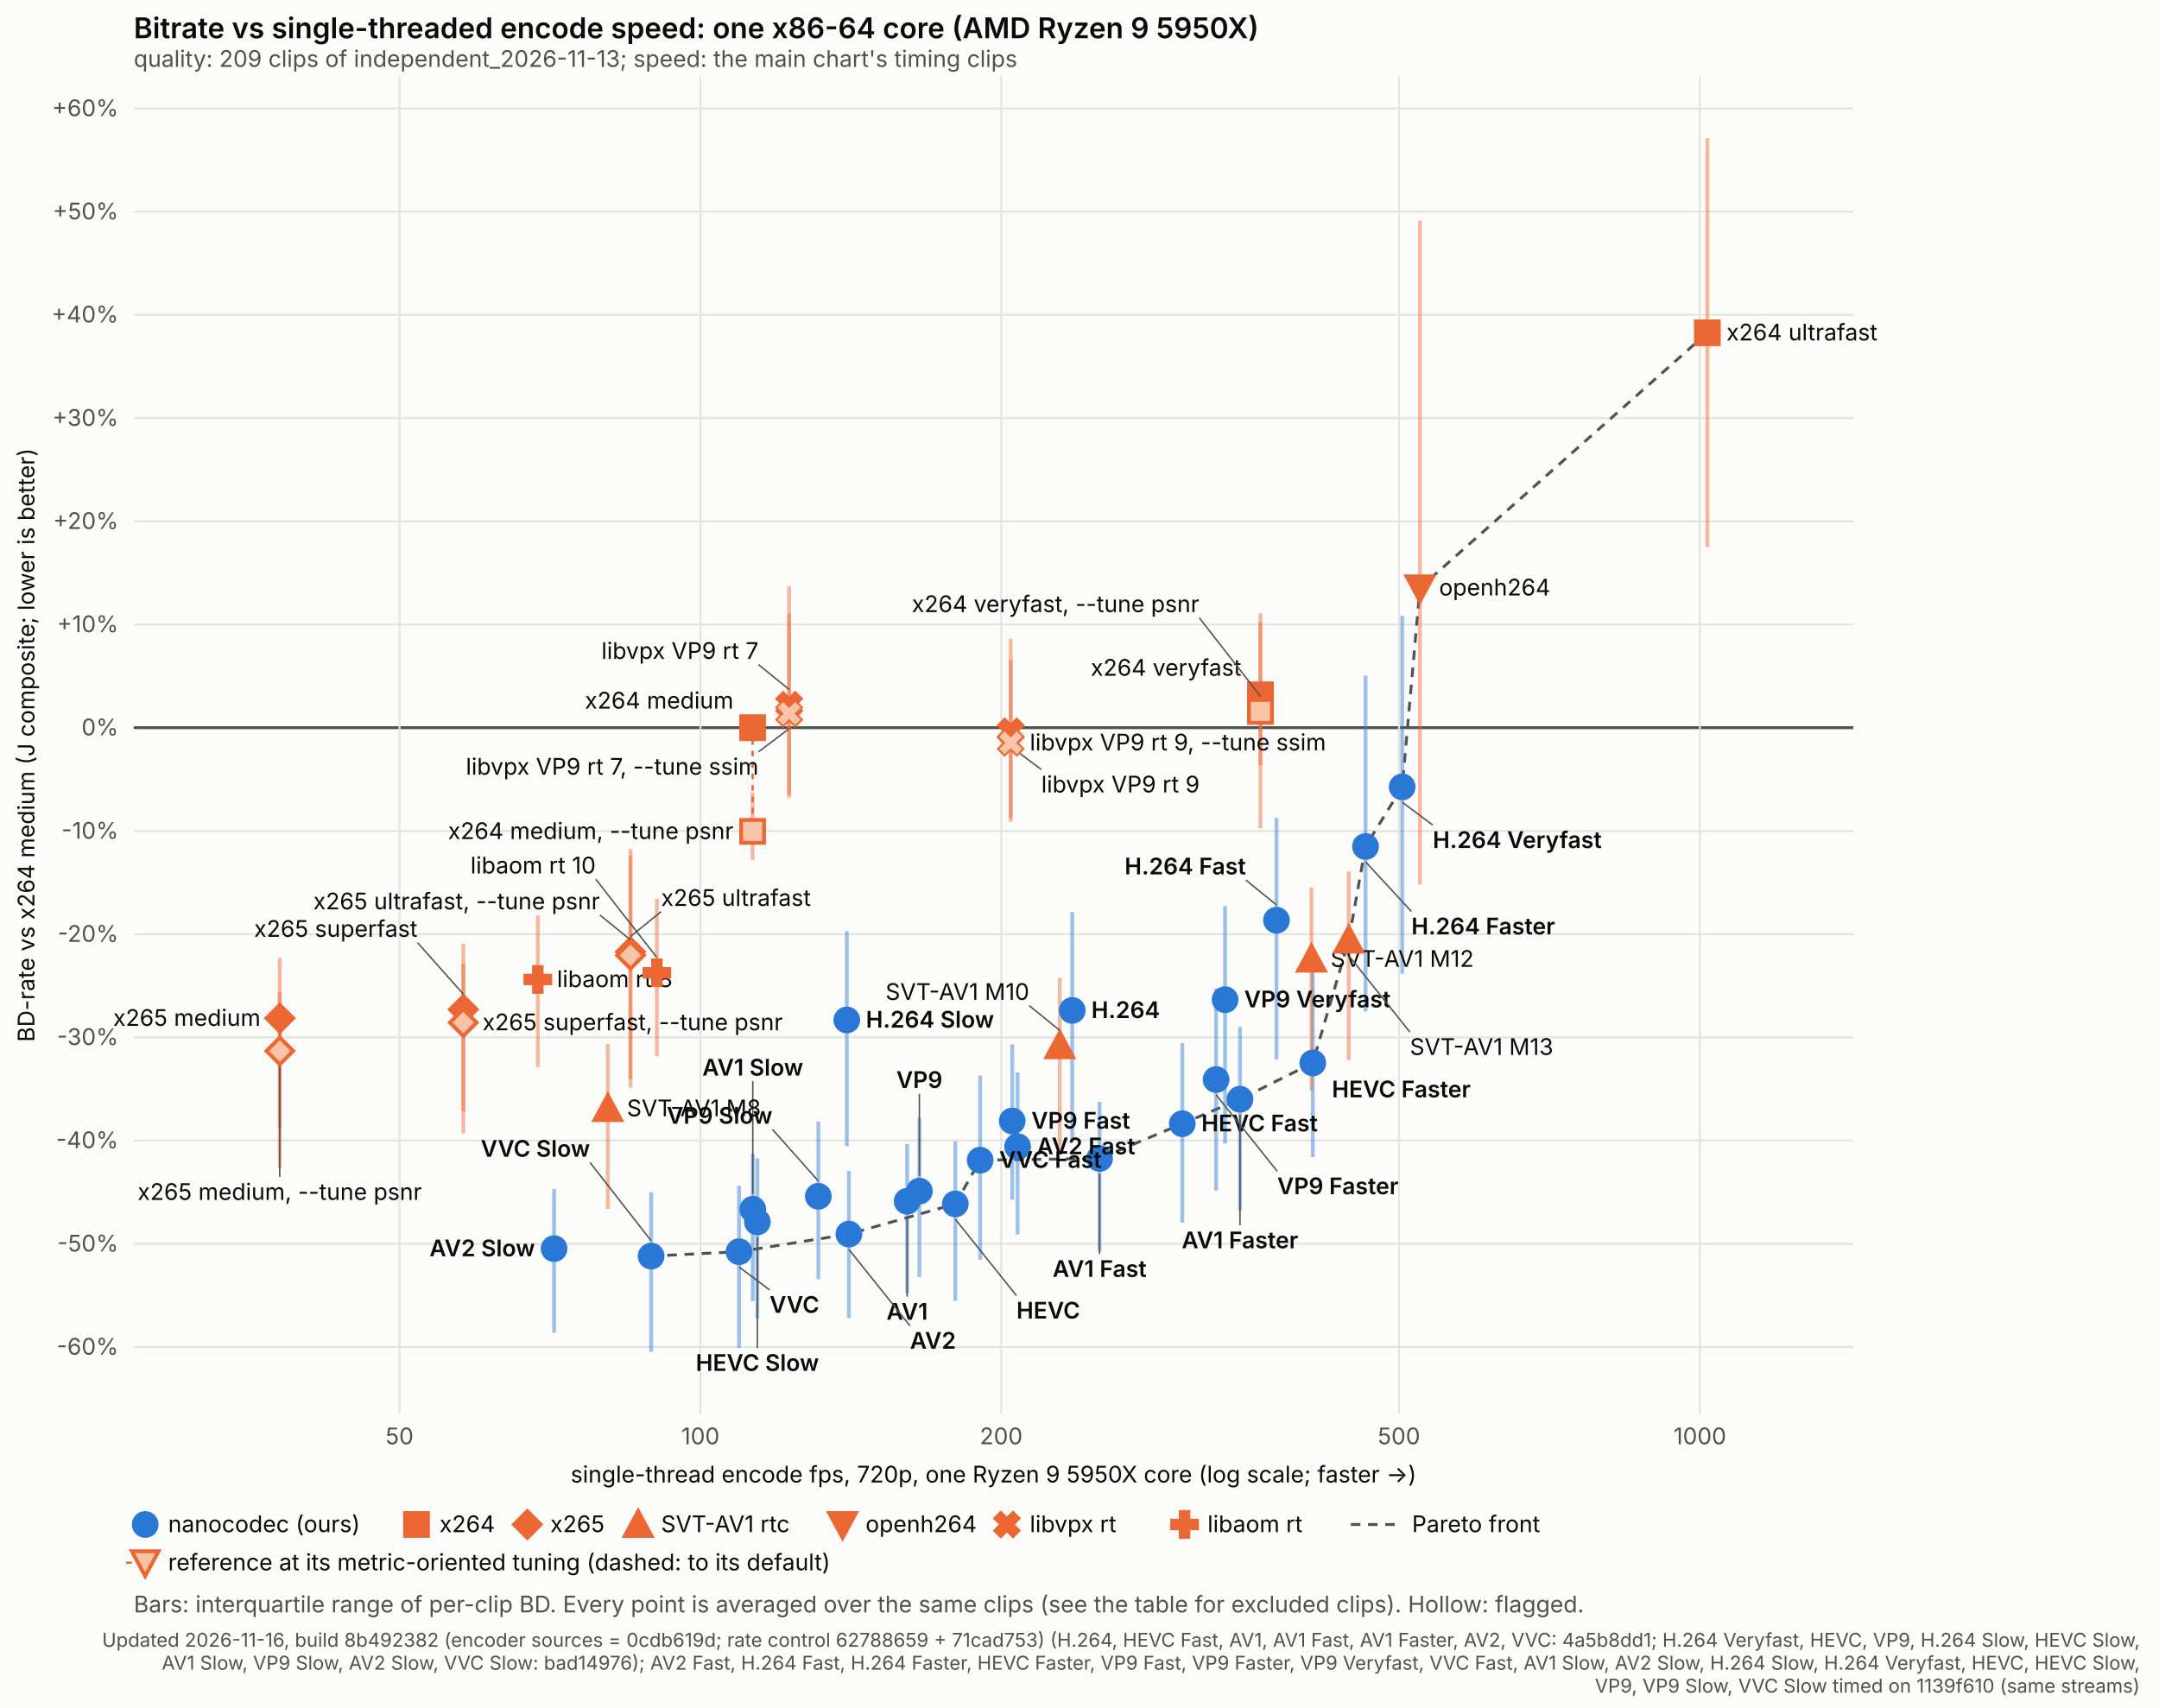
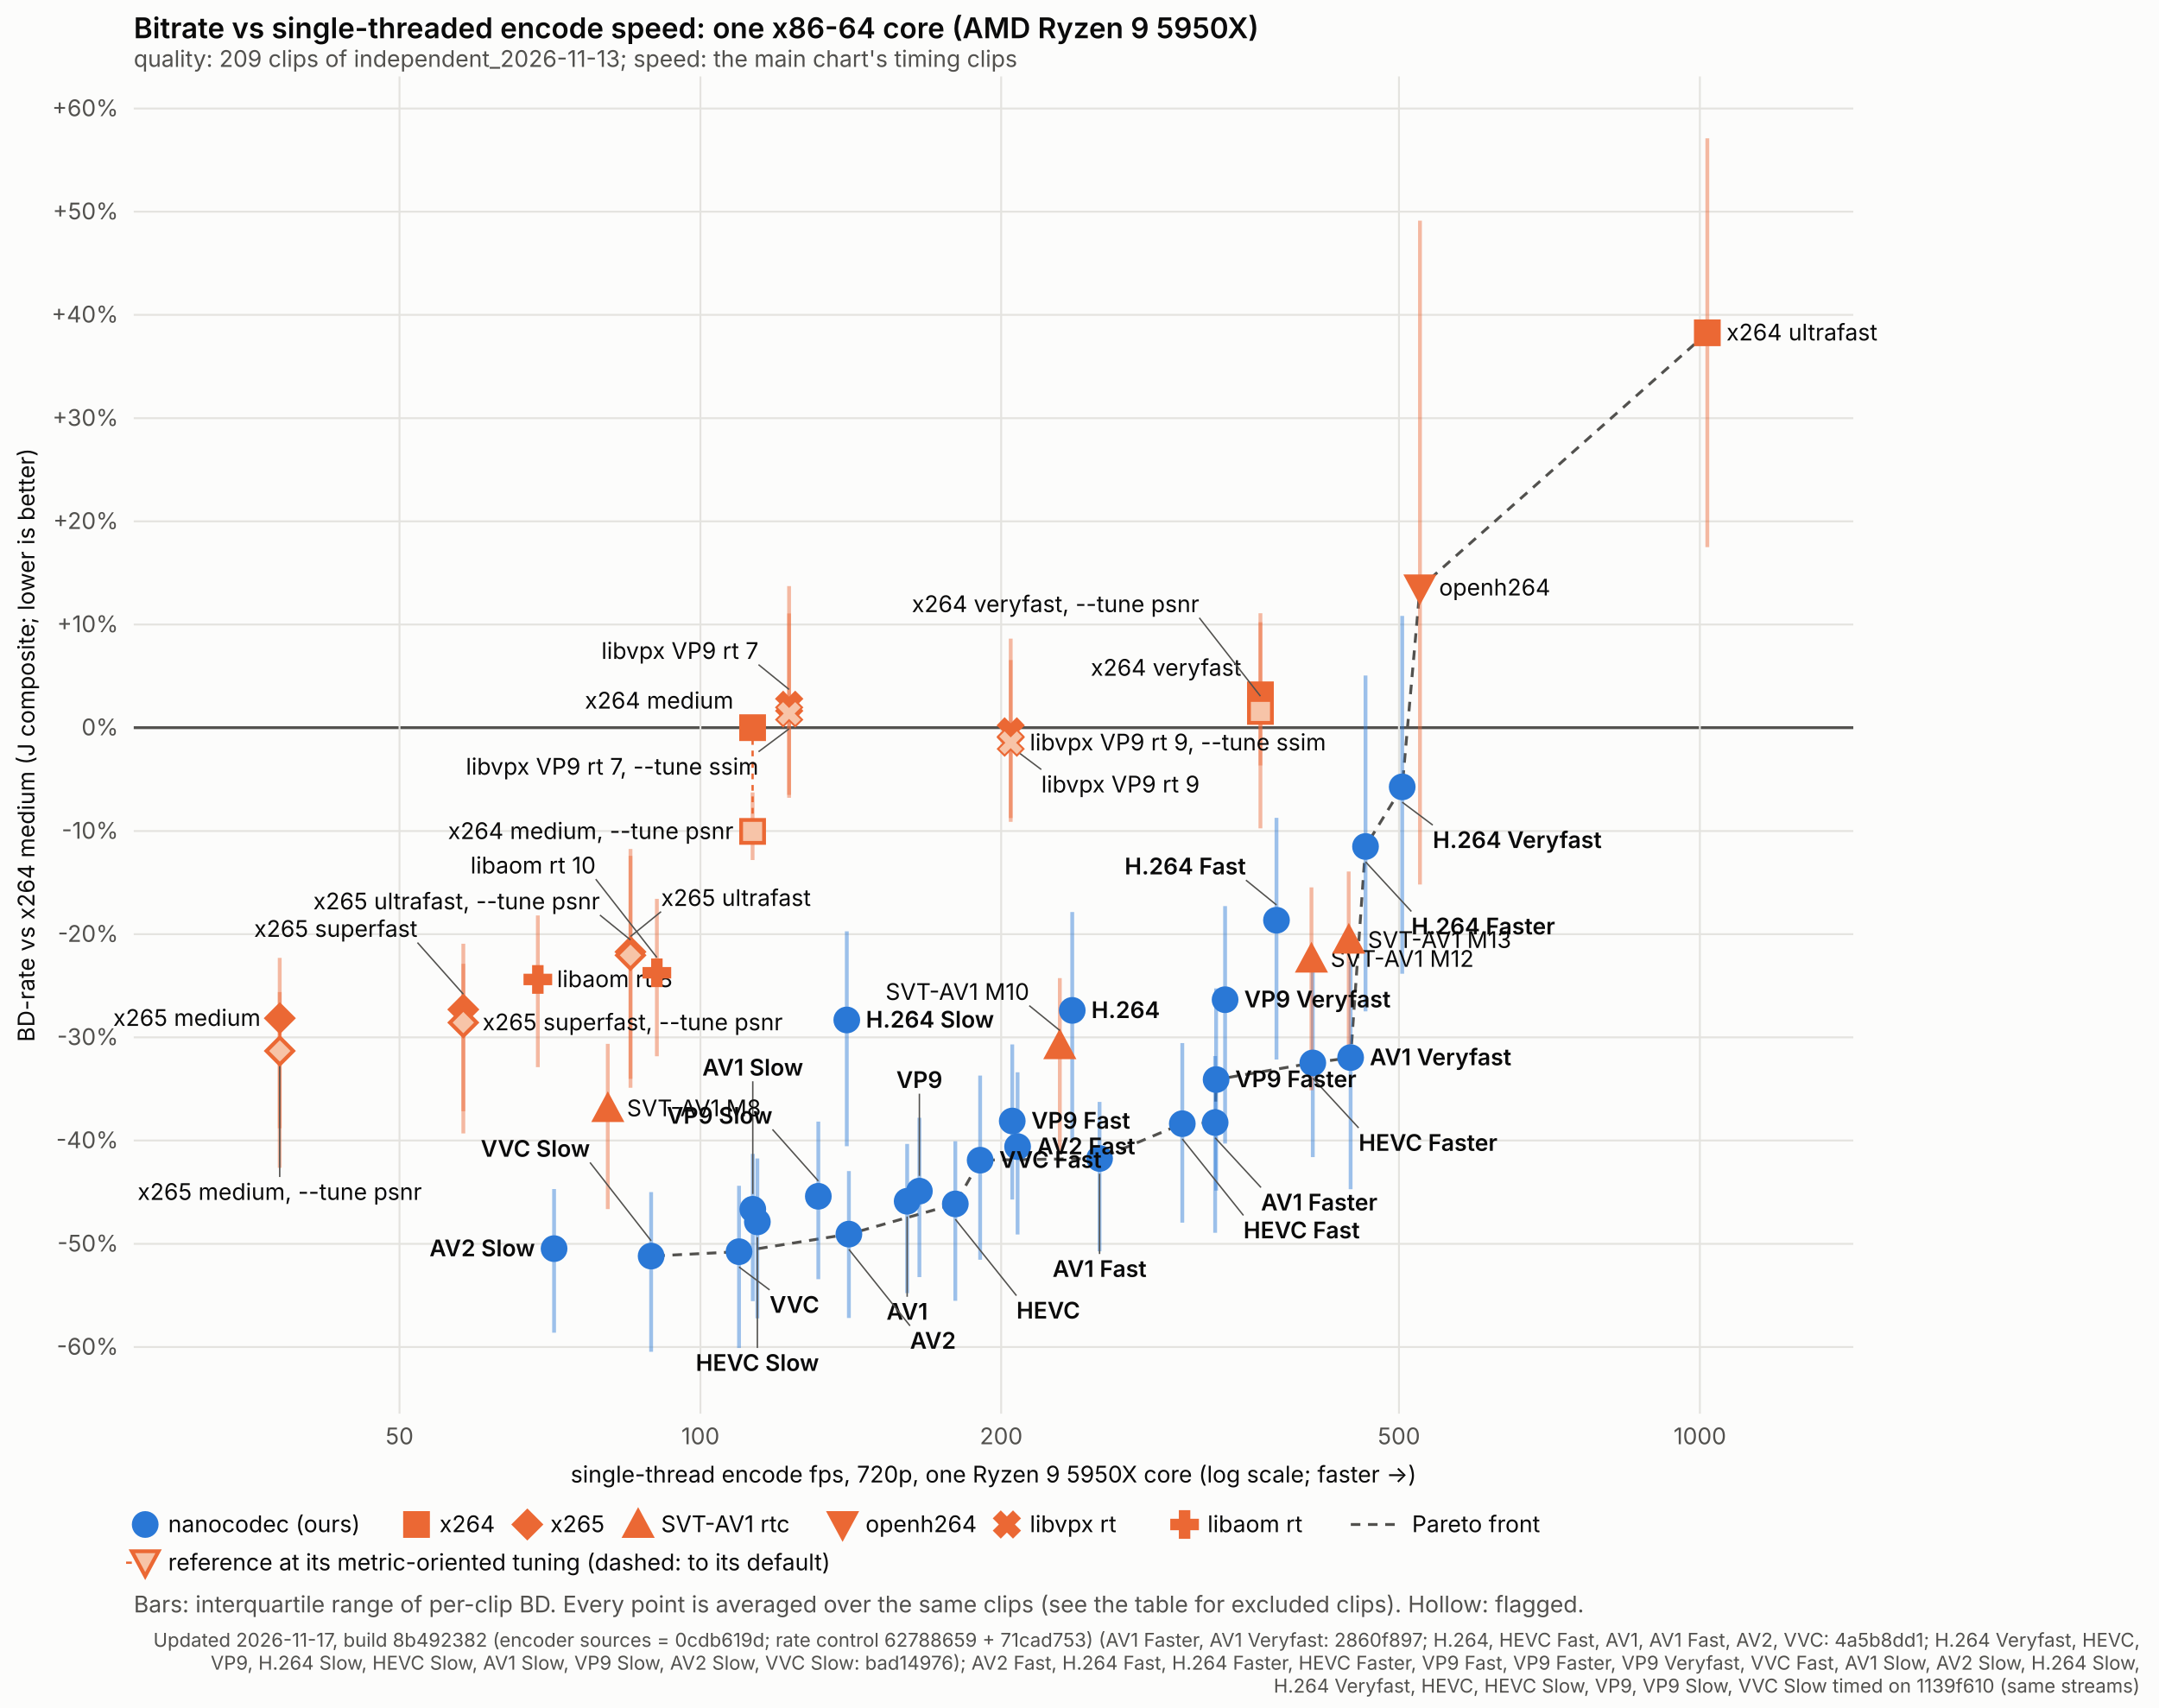
<svg xmlns="http://www.w3.org/2000/svg" viewBox="0 0 1130 894" width="1130" height="894" font-family="system-ui, -apple-system, Segoe UI, sans-serif" font-size="12">
  <rect width="1130" height="894" fill="#fcfcfb" />
  <text x="70" y="20" font-size="15" font-weight="600" fill="#0b0b0b">Bitrate vs single-threaded encode speed: one x86-64 core (AMD Ryzen 9 5950X)</text>
  <text x="70" y="35" fill="#52514e">quality: 209 clips of independent_2026-11-13; speed: the main chart's timing clips</text>
  <line x1="70" x2="970" y1="705.1" y2="705.1" stroke="#e4e3df" stroke-width="1" />
  <text x="62" y="709.1" text-anchor="end" fill="#52514e">-60%</text>
  <line x1="70" x2="970" y1="651.1" y2="651.1" stroke="#e4e3df" stroke-width="1" />
  <text x="62" y="655.1" text-anchor="end" fill="#52514e">-50%</text>
  <line x1="70" x2="970" y1="597.0" y2="597.0" stroke="#e4e3df" stroke-width="1" />
  <text x="62" y="601.0" text-anchor="end" fill="#52514e">-40%</text>
  <line x1="70" x2="970" y1="543.0" y2="543.0" stroke="#e4e3df" stroke-width="1" />
  <text x="62" y="547.0" text-anchor="end" fill="#52514e">-30%</text>
  <line x1="70" x2="970" y1="489.0" y2="489.0" stroke="#e4e3df" stroke-width="1" />
  <text x="62" y="493.0" text-anchor="end" fill="#52514e">-20%</text>
  <line x1="70" x2="970" y1="435.0" y2="435.0" stroke="#e4e3df" stroke-width="1" />
  <text x="62" y="439.0" text-anchor="end" fill="#52514e">-10%</text>
  <line x1="70" x2="970" y1="380.9" y2="380.9" stroke="#52514e" stroke-width="1.5" />
  <text x="62" y="384.9" text-anchor="end" fill="#52514e">0%</text>
  <line x1="70" x2="970" y1="326.9" y2="326.9" stroke="#e4e3df" stroke-width="1" />
  <text x="62" y="330.9" text-anchor="end" fill="#52514e">+10%</text>
  <line x1="70" x2="970" y1="272.9" y2="272.9" stroke="#e4e3df" stroke-width="1" />
  <text x="62" y="276.9" text-anchor="end" fill="#52514e">+20%</text>
  <line x1="70" x2="970" y1="218.9" y2="218.9" stroke="#e4e3df" stroke-width="1" />
  <text x="62" y="222.9" text-anchor="end" fill="#52514e">+30%</text>
  <line x1="70" x2="970" y1="164.8" y2="164.8" stroke="#e4e3df" stroke-width="1" />
  <text x="62" y="168.8" text-anchor="end" fill="#52514e">+40%</text>
  <line x1="70" x2="970" y1="110.8" y2="110.8" stroke="#e4e3df" stroke-width="1" />
  <text x="62" y="114.8" text-anchor="end" fill="#52514e">+50%</text>
  <line x1="70" x2="970" y1="56.8" y2="56.8" stroke="#e4e3df" stroke-width="1" />
  <text x="62" y="60.8" text-anchor="end" fill="#52514e">+60%</text>
  <line x1="209.1" x2="209.1" y1="40" y2="740" stroke="#e4e3df" />
  <text x="209.1" y="756" text-anchor="middle" fill="#52514e">50</text>
  <line x1="366.6" x2="366.6" y1="40" y2="740" stroke="#e4e3df" />
  <text x="366.6" y="756" text-anchor="middle" fill="#52514e">100</text>
  <line x1="524.0" x2="524.0" y1="40" y2="740" stroke="#e4e3df" />
  <text x="524.0" y="756" text-anchor="middle" fill="#52514e">200</text>
  <line x1="732.2" x2="732.2" y1="40" y2="740" stroke="#e4e3df" />
  <text x="732.2" y="756" text-anchor="middle" fill="#52514e">500</text>
  <line x1="889.7" x2="889.7" y1="40" y2="740" stroke="#e4e3df" />
  <text x="889.7" y="756" text-anchor="middle" fill="#52514e">1000</text>
  <text x="520.0" y="776" text-anchor="middle" fill="#0b0b0b">single-thread encode fps, 720p, one Ryzen 9 5950X core (log scale; faster →)</text>
  <text transform="translate(18,390.0) rotate(-90)" text-anchor="middle" fill="#0b0b0b">BD-rate vs x264 medium (J composite; lower is better)</text>
-   <polyline points="893.6,174.2 743.2,307.7 733.9,411.9 714.7,443.1 705.9,492.2 687.1,556.4 649.0,575.4 618.8,588.2 575.5,606.4 513.0,607.3 500.0,630.2 444.3,646.0 386.8,655.2 340.8,657.5" fill="none" stroke="#52514e" stroke-width="1.5" stroke-dasharray="5 4" />
+   <polyline points="893.6,174.2 743.2,307.7 733.9,411.9 714.7,443.1 706.9,553.6 687.1,556.4 636.5,565.1 636.0,587.6 618.8,588.2 575.5,606.4 513.0,607.3 500.0,630.2 444.3,646.0 386.8,655.2 340.8,657.5" fill="none" stroke="#52514e" stroke-width="1.5" stroke-dasharray="5 4" />
  <line x1="659.7" y1="363.7" x2="659.7" y2="372.4" stroke="#eb6834" stroke-width="1.2" stroke-dasharray="3 3" />
  <line x1="393.9" y1="380.9" x2="393.9" y2="435.2" stroke="#eb6834" stroke-width="1.2" stroke-dasharray="3 3" />
  <line x1="330.0" y1="498.2" x2="330.0" y2="500.0" stroke="#eb6834" stroke-width="1.2" stroke-dasharray="3 3" />
  <line x1="242.5" y1="528.4" x2="242.5" y2="535.3" stroke="#eb6834" stroke-width="1.2" stroke-dasharray="3 3" />
  <line x1="146.4" y1="533.0" x2="146.4" y2="550.1" stroke="#eb6834" stroke-width="1.2" stroke-dasharray="3 3" />
  <line x1="413.0" y1="368.9" x2="413.0" y2="373.5" stroke="#eb6834" stroke-width="1.2" stroke-dasharray="3 3" />
  <line x1="529.0" y1="382.8" x2="529.0" y2="388.8" stroke="#eb6834" stroke-width="1.2" stroke-dasharray="3 3" />
  <line x1="393.9" x2="393.9" y1="380.9" y2="380.9" stroke="#eb6834" stroke-opacity="0.45" stroke-width="2" />
  <line x1="443.2" x2="443.2" y1="600.0" y2="487.5" stroke="#2a78d6" stroke-opacity="0.45" stroke-width="2" />
  <line x1="561.2" x2="561.2" y1="596.3" y2="477.4" stroke="#2a78d6" stroke-opacity="0.45" stroke-width="2" />
  <line x1="668.1" x2="668.1" y1="554.6" y2="428.1" stroke="#2a78d6" stroke-opacity="0.45" stroke-width="2" />
  <line x1="714.7" x2="714.7" y1="529.4" y2="353.6" stroke="#2a78d6" stroke-opacity="0.45" stroke-width="2" />
  <line x1="733.9" x2="733.9" y1="509.7" y2="322.4" stroke="#2a78d6" stroke-opacity="0.45" stroke-width="2" />
  <line x1="396.4" x2="396.4" y1="690.1" y2="606.4" stroke="#2a78d6" stroke-opacity="0.45" stroke-width="2" />
  <line x1="500.0" x2="500.0" y1="680.9" y2="597.4" stroke="#2a78d6" stroke-opacity="0.45" stroke-width="2" />
  <line x1="618.8" x2="618.8" y1="640.0" y2="546.0" stroke="#2a78d6" stroke-opacity="0.45" stroke-width="2" />
  <line x1="687.1" x2="687.1" y1="605.7" y2="508.2" stroke="#2a78d6" stroke-opacity="0.45" stroke-width="2" />
  <line x1="394.0" x2="394.0" y1="681.1" y2="604.0" stroke="#2a78d6" stroke-opacity="0.45" stroke-width="2" />
  <line x1="474.8" x2="474.8" y1="676.9" y2="598.8" stroke="#2a78d6" stroke-opacity="0.45" stroke-width="2" />
  <line x1="575.5" x2="575.5" y1="655.0" y2="576.8" stroke="#2a78d6" stroke-opacity="0.45" stroke-width="2" />
-   <line x1="649.0" x2="649.0" y1="633.6" y2="537.6" stroke="#2a78d6" stroke-opacity="0.45" stroke-width="2" />
+   <line x1="636.0" x2="636.0" y1="645.3" y2="552.8" stroke="#2a78d6" stroke-opacity="0.45" stroke-width="2" />
+   <line x1="706.9" x2="706.9" y1="622.5" y2="503.5" stroke="#2a78d6" stroke-opacity="0.45" stroke-width="2" />
  <line x1="428.3" x2="428.3" y1="669.6" y2="587.1" stroke="#2a78d6" stroke-opacity="0.45" stroke-width="2" />
  <line x1="481.2" x2="481.2" y1="668.5" y2="585.1" stroke="#2a78d6" stroke-opacity="0.45" stroke-width="2" />
  <line x1="529.8" x2="529.8" y1="627.9" y2="546.7" stroke="#2a78d6" stroke-opacity="0.45" stroke-width="2" />
  <line x1="636.5" x2="636.5" y1="623.2" y2="517.4" stroke="#2a78d6" stroke-opacity="0.45" stroke-width="2" />
  <line x1="641.2" x2="641.2" y1="598.6" y2="474.3" stroke="#2a78d6" stroke-opacity="0.45" stroke-width="2" />
  <line x1="290.0" x2="290.0" y1="697.6" y2="622.4" stroke="#2a78d6" stroke-opacity="0.45" stroke-width="2" />
  <line x1="444.3" x2="444.3" y1="689.9" y2="613.0" stroke="#2a78d6" stroke-opacity="0.45" stroke-width="2" />
  <line x1="532.6" x2="532.6" y1="646.2" y2="561.3" stroke="#2a78d6" stroke-opacity="0.45" stroke-width="2" />
  <line x1="340.8" x2="340.8" y1="707.6" y2="624.0" stroke="#2a78d6" stroke-opacity="0.45" stroke-width="2" />
  <line x1="386.8" x2="386.8" y1="705.6" y2="620.7" stroke="#2a78d6" stroke-opacity="0.45" stroke-width="2" />
  <line x1="513.0" x2="513.0" y1="659.4" y2="563.0" stroke="#2a78d6" stroke-opacity="0.45" stroke-width="2" />
  <line x1="743.2" x2="743.2" y1="463.0" y2="115.5" stroke="#eb6834" stroke-opacity="0.45" stroke-width="2" />
  <line x1="893.6" x2="893.6" y1="286.4" y2="72.4" stroke="#eb6834" stroke-opacity="0.45" stroke-width="2" />
  <line x1="659.7" x2="659.7" y1="400.7" y2="325.7" stroke="#eb6834" stroke-opacity="0.45" stroke-width="2" />
  <line x1="330.0" x2="330.0" y1="564.7" y2="444.4" stroke="#eb6834" stroke-opacity="0.45" stroke-width="2" />
  <line x1="242.5" x2="242.5" y1="581.7" y2="494.0" stroke="#eb6834" stroke-opacity="0.45" stroke-width="2" />
  <line x1="146.4" x2="146.4" y1="590.6" y2="501.4" stroke="#eb6834" stroke-opacity="0.45" stroke-width="2" />
  <line x1="318.1" x2="318.1" y1="632.9" y2="546.4" stroke="#eb6834" stroke-opacity="0.45" stroke-width="2" />
  <line x1="554.7" x2="554.7" y1="602.4" y2="512.0" stroke="#eb6834" stroke-opacity="0.45" stroke-width="2" />
  <line x1="686.4" x2="686.4" y1="570.7" y2="464.5" stroke="#eb6834" stroke-opacity="0.45" stroke-width="2" />
  <line x1="705.9" x2="705.9" y1="554.9" y2="456.2" stroke="#eb6834" stroke-opacity="0.45" stroke-width="2" />
  <line x1="413.0" x2="413.0" y1="417.6" y2="306.8" stroke="#eb6834" stroke-opacity="0.45" stroke-width="2" />
  <line x1="529.0" x2="529.0" y1="428.2" y2="334.3" stroke="#eb6834" stroke-opacity="0.45" stroke-width="2" />
  <line x1="281.5" x2="281.5" y1="558.6" y2="479.2" stroke="#eb6834" stroke-opacity="0.45" stroke-width="2" />
  <line x1="343.8" x2="343.8" y1="552.9" y2="470.5" stroke="#eb6834" stroke-opacity="0.45" stroke-width="2" />
  <line x1="659.7" x2="659.7" y1="433.6" y2="321.0" stroke="#eb6834" stroke-opacity="0.45" stroke-width="2" />
  <line x1="393.9" x2="393.9" y1="450.2" y2="414.8" stroke="#eb6834" stroke-opacity="0.45" stroke-width="2" />
  <line x1="330.0" x2="330.0" y1="569.4" y2="448.0" stroke="#eb6834" stroke-opacity="0.45" stroke-width="2" />
  <line x1="242.5" x2="242.5" y1="593.3" y2="504.5" stroke="#eb6834" stroke-opacity="0.45" stroke-width="2" />
  <line x1="146.4" x2="146.4" y1="611.3" y2="519.3" stroke="#eb6834" stroke-opacity="0.45" stroke-width="2" />
  <line x1="413.0" x2="413.0" y1="416.1" y2="321.1" stroke="#eb6834" stroke-opacity="0.45" stroke-width="2" />
  <line x1="529.0" x2="529.0" y1="430.2" y2="345.5" stroke="#eb6834" stroke-opacity="0.45" stroke-width="2" />
  <g>
    <rect x="387.9" y="374.9" width="12" height="12" fill="#eb6834" stroke="#eb6834" stroke-width="2" />
  </g>
  <text x="383.9" y="370.9" text-anchor="end" fill="#0b0b0b">x264 medium</text>
  <g>
    <circle cx="443.2" cy="533.9" r="6" fill="#2a78d6" stroke="#2a78d6" stroke-width="2" />
  </g>
  <text x="453.2" y="537.9" text-anchor="start" fill="#0b0b0b" font-weight="600">H.264 Slow</text>
  <g>
    <circle cx="561.2" cy="528.9" r="6" fill="#2a78d6" stroke="#2a78d6" stroke-width="2" />
  </g>
  <text x="571.2" y="532.9" text-anchor="start" fill="#0b0b0b" font-weight="600">H.264</text>
  <g>
    <circle cx="668.1" cy="481.7" r="6" fill="#2a78d6" stroke="#2a78d6" stroke-width="2" />
  </g>
  <line x1="668.1" y1="473.7" x2="652.1" y2="460.7" stroke="#52514e" stroke-width="0.75" />
  <text x="652.1" y="457.7" text-anchor="end" fill="#0b0b0b" font-weight="600">H.264 Fast</text>
  <g>
    <circle cx="714.7" cy="443.1" r="6" fill="#2a78d6" stroke="#2a78d6" stroke-width="2" />
  </g>
  <line x1="714.7" y1="451.1" x2="738.7" y2="477.1" stroke="#52514e" stroke-width="0.75" />
  <text x="738.7" y="489.1" text-anchor="start" fill="#0b0b0b" font-weight="600">H.264 Faster</text>
  <g>
    <circle cx="733.9" cy="411.9" r="6" fill="#2a78d6" stroke="#2a78d6" stroke-width="2" />
  </g>
  <line x1="733.9" y1="419.9" x2="749.9" y2="431.9" stroke="#52514e" stroke-width="0.75" />
  <text x="749.9" y="443.9" text-anchor="start" fill="#0b0b0b" font-weight="600">H.264 Veryfast</text>
  <g>
    <circle cx="396.4" cy="639.6" r="6" fill="#2a78d6" stroke="#2a78d6" stroke-width="2" />
  </g>
  <line x1="396.4" y1="647.6" x2="396.4" y2="705.6" stroke="#52514e" stroke-width="0.75" />
  <text x="396.4" y="717.6" text-anchor="middle" fill="#0b0b0b" font-weight="600">HEVC Slow</text>
  <g>
    <circle cx="500.0" cy="630.2" r="6" fill="#2a78d6" stroke="#2a78d6" stroke-width="2" />
  </g>
  <line x1="500.0" y1="638.2" x2="532.0" y2="678.2" stroke="#52514e" stroke-width="0.75" />
  <text x="532.0" y="690.2" text-anchor="start" fill="#0b0b0b" font-weight="600">HEVC</text>
  <g>
    <circle cx="618.8" cy="588.2" r="6" fill="#2a78d6" stroke="#2a78d6" stroke-width="2" />
  </g>
-   <text x="628.8" y="592.2" text-anchor="start" fill="#0b0b0b" font-weight="600">HEVC Fast</text>
+   <line x1="618.8" y1="596.2" x2="650.8" y2="636.2" stroke="#52514e" stroke-width="0.75" />
+   <text x="650.8" y="648.2" text-anchor="start" fill="#0b0b0b" font-weight="600">HEVC Fast</text>
  <g>
    <circle cx="687.1" cy="556.4" r="6" fill="#2a78d6" stroke="#2a78d6" stroke-width="2" />
  </g>
-   <text x="697.1" y="574.4" text-anchor="start" fill="#0b0b0b" font-weight="600">HEVC Faster</text>
+   <line x1="687.1" y1="564.4" x2="711.1" y2="590.4" stroke="#52514e" stroke-width="0.75" />
+   <text x="711.1" y="602.4" text-anchor="start" fill="#0b0b0b" font-weight="600">HEVC Faster</text>
  <g>
    <circle cx="394.0" cy="633.0" r="6" fill="#2a78d6" stroke="#2a78d6" stroke-width="2" />
  </g>
  <line x1="394.0" y1="625.0" x2="394.0" y2="566.0" stroke="#52514e" stroke-width="0.75" />
  <text x="394.0" y="563.0" text-anchor="middle" fill="#0b0b0b" font-weight="600">AV1 Slow</text>
  <g>
    <circle cx="474.8" cy="628.8" r="6" fill="#2a78d6" stroke="#2a78d6" stroke-width="2" />
  </g>
  <line x1="474.8" y1="636.8" x2="474.8" y2="678.8" stroke="#52514e" stroke-width="0.75" />
  <text x="474.8" y="690.8" text-anchor="middle" fill="#0b0b0b" font-weight="600">AV1</text>
  <g>
    <circle cx="575.5" cy="606.4" r="6" fill="#2a78d6" stroke="#2a78d6" stroke-width="2" />
  </g>
  <line x1="575.5" y1="614.4" x2="575.5" y2="656.4" stroke="#52514e" stroke-width="0.75" />
  <text x="575.5" y="668.4" text-anchor="middle" fill="#0b0b0b" font-weight="600">AV1 Fast</text>
  <g>
-     <circle cx="649.0" cy="575.4" r="6" fill="#2a78d6" stroke="#2a78d6" stroke-width="2" />
-   </g>
-   <line x1="649.0" y1="583.4" x2="649.0" y2="641.4" stroke="#52514e" stroke-width="0.75" />
-   <text x="649.0" y="653.4" text-anchor="middle" fill="#0b0b0b" font-weight="600">AV1 Faster</text>
+     <circle cx="636.0" cy="587.6" r="6" fill="#2a78d6" stroke="#2a78d6" stroke-width="2" />
+   </g>
+   <line x1="636.0" y1="595.6" x2="660.0" y2="621.6" stroke="#52514e" stroke-width="0.75" />
+   <text x="660.0" y="633.6" text-anchor="start" fill="#0b0b0b" font-weight="600">AV1 Faster</text>
+   <g>
+     <circle cx="706.9" cy="553.6" r="6" fill="#2a78d6" stroke="#2a78d6" stroke-width="2" />
+   </g>
+   <text x="716.9" y="557.6" text-anchor="start" fill="#0b0b0b" font-weight="600">AV1 Veryfast</text>
  <g>
    <circle cx="428.3" cy="626.2" r="6" fill="#2a78d6" stroke="#2a78d6" stroke-width="2" />
  </g>
  <line x1="428.3" y1="618.2" x2="404.3" y2="591.2" stroke="#52514e" stroke-width="0.75" />
  <text x="404.3" y="588.2" text-anchor="end" fill="#0b0b0b" font-weight="600">VP9 Slow</text>
  <g>
    <circle cx="481.2" cy="623.5" r="6" fill="#2a78d6" stroke="#2a78d6" stroke-width="2" />
  </g>
  <line x1="481.2" y1="615.5" x2="481.2" y2="572.5" stroke="#52514e" stroke-width="0.75" />
  <text x="481.2" y="569.5" text-anchor="middle" fill="#0b0b0b" font-weight="600">VP9</text>
  <g>
    <circle cx="529.8" cy="586.8" r="6" fill="#2a78d6" stroke="#2a78d6" stroke-width="2" />
  </g>
  <text x="539.8" y="590.8" text-anchor="start" fill="#0b0b0b" font-weight="600">VP9 Fast</text>
  <g>
    <circle cx="636.5" cy="565.1" r="6" fill="#2a78d6" stroke="#2a78d6" stroke-width="2" />
  </g>
-   <line x1="636.5" y1="573.1" x2="668.5" y2="613.1" stroke="#52514e" stroke-width="0.75" />
-   <text x="668.5" y="625.1" text-anchor="start" fill="#0b0b0b" font-weight="600">VP9 Faster</text>
+   <text x="646.5" y="569.1" text-anchor="start" fill="#0b0b0b" font-weight="600">VP9 Faster</text>
  <g>
    <circle cx="641.2" cy="523.3" r="6" fill="#2a78d6" stroke="#2a78d6" stroke-width="2" />
  </g>
  <text x="651.2" y="527.3" text-anchor="start" fill="#0b0b0b" font-weight="600">VP9 Veryfast</text>
  <g>
    <circle cx="290.0" cy="653.6" r="6" fill="#2a78d6" stroke="#2a78d6" stroke-width="2" />
  </g>
  <text x="280.0" y="657.6" text-anchor="end" fill="#0b0b0b" font-weight="600">AV2 Slow</text>
  <g>
    <circle cx="444.3" cy="646.0" r="6" fill="#2a78d6" stroke="#2a78d6" stroke-width="2" />
  </g>
  <line x1="444.3" y1="654.0" x2="476.3" y2="694.0" stroke="#52514e" stroke-width="0.75" />
  <text x="476.3" y="706.0" text-anchor="start" fill="#0b0b0b" font-weight="600">AV2</text>
  <g>
    <circle cx="532.6" cy="600.2" r="6" fill="#2a78d6" stroke="#2a78d6" stroke-width="2" />
  </g>
  <text x="542.6" y="604.2" text-anchor="start" fill="#0b0b0b" font-weight="600">AV2 Fast</text>
  <g>
    <circle cx="340.8" cy="657.5" r="6" fill="#2a78d6" stroke="#2a78d6" stroke-width="2" />
  </g>
  <line x1="340.8" y1="649.5" x2="308.8" y2="608.5" stroke="#52514e" stroke-width="0.75" />
  <text x="308.8" y="605.5" text-anchor="end" fill="#0b0b0b" font-weight="600">VVC Slow</text>
  <g>
    <circle cx="386.8" cy="655.2" r="6" fill="#2a78d6" stroke="#2a78d6" stroke-width="2" />
  </g>
  <line x1="386.8" y1="663.2" x2="402.8" y2="675.2" stroke="#52514e" stroke-width="0.75" />
  <text x="402.8" y="687.2" text-anchor="start" fill="#0b0b0b" font-weight="600">VVC</text>
  <g>
    <circle cx="513.0" cy="607.3" r="6" fill="#2a78d6" stroke="#2a78d6" stroke-width="2" />
  </g>
  <text x="523.0" y="611.3" text-anchor="start" fill="#0b0b0b" font-weight="600">VVC Fast</text>
  <g>
    <polygon points="743.171,314.689 750.171,301.689 736.171,301.689" fill="#eb6834" stroke="#eb6834" stroke-width="2" />
  </g>
  <text x="753.2" y="311.7" text-anchor="start" fill="#0b0b0b">openh264</text>
  <g>
    <rect x="887.6" y="168.2" width="12" height="12" fill="#eb6834" stroke="#eb6834" stroke-width="2" />
  </g>
  <text x="903.6" y="178.2" text-anchor="start" fill="#0b0b0b">x264 ultrafast</text>
  <g>
    <rect x="653.7" y="357.7" width="12" height="12" fill="#eb6834" stroke="#eb6834" stroke-width="2" />
  </g>
  <text x="649.7" y="353.7" text-anchor="end" fill="#0b0b0b">x264 veryfast</text>
  <g>
    <polygon points="329.978,491.244 336.978,498.244 329.978,505.244 322.978,498.244" fill="#eb6834" stroke="#eb6834" stroke-width="2" />
  </g>
  <line x1="330.0" y1="490.2" x2="346.0" y2="477.2" stroke="#52514e" stroke-width="0.75" />
  <text x="346.0" y="474.2" text-anchor="start" fill="#0b0b0b">x265 ultrafast</text>
  <g>
    <polygon points="242.489,521.423 249.489,528.423 242.489,535.423 235.489,528.423" fill="#eb6834" stroke="#eb6834" stroke-width="2" />
  </g>
  <line x1="242.5" y1="520.4" x2="218.5" y2="493.4" stroke="#52514e" stroke-width="0.75" />
  <text x="218.5" y="490.4" text-anchor="end" fill="#0b0b0b">x265 superfast</text>
  <g>
    <polygon points="146.449,525.989 153.449,532.989 146.449,539.989 139.449,532.989" fill="#eb6834" stroke="#eb6834" stroke-width="2" />
  </g>
  <text x="136.4" y="537.0" text-anchor="end" fill="#0b0b0b">x265 medium</text>
  <g>
    <polygon points="318.125,573.337 325.125,586.337 311.125,586.337" fill="#eb6834" stroke="#eb6834" stroke-width="2" />
  </g>
  <text x="328.1" y="584.3" text-anchor="start" fill="#0b0b0b">SVT-AV1 M8</text>
  <g>
    <polygon points="554.706,540.417 561.706,553.417 547.706,553.417" fill="#eb6834" stroke="#eb6834" stroke-width="2" />
  </g>
  <line x1="554.7" y1="539.4" x2="538.7" y2="526.4" stroke="#52514e" stroke-width="0.75" />
  <text x="538.7" y="523.4" text-anchor="end" fill="#0b0b0b">SVT-AV1 M10</text>
  <g>
    <polygon points="686.399,495.091 693.399,508.091 679.399,508.091" fill="#eb6834" stroke="#eb6834" stroke-width="2" />
  </g>
  <text x="696.4" y="506.1" text-anchor="start" fill="#0b0b0b">SVT-AV1 M12</text>
  <g>
    <polygon points="705.948,485.199 712.948,498.199 698.948,498.199" fill="#eb6834" stroke="#eb6834" stroke-width="2" />
  </g>
-   <line x1="705.9" y1="500.2" x2="737.9" y2="540.2" stroke="#52514e" stroke-width="0.75" />
-   <text x="737.9" y="552.2" text-anchor="start" fill="#0b0b0b">SVT-AV1 M13</text>
+   <text x="715.9" y="496.2" text-anchor="start" fill="#0b0b0b">SVT-AV1 M13</text>
  <g>
    <polygon points="416.2,362.2 419.8,365.8 416.6,368.9 419.8,372.1 416.2,375.7 413.0,372.5 409.9,375.7 406.3,372.1 409.5,368.9 406.3,365.8 409.9,362.2 413.0,365.4" fill="#eb6834" stroke="#eb6834" stroke-width="1" />
  </g>
  <line x1="413.0" y1="360.9" x2="397.0" y2="347.9" stroke="#52514e" stroke-width="0.75" />
  <text x="397.0" y="344.9" text-anchor="end" fill="#0b0b0b">libvpx VP9 rt 7</text>
  <g>
    <polygon points="532.2,376.1 535.7,379.7 532.5,382.8 535.7,386.0 532.2,389.6 529.0,386.4 525.8,389.6 522.3,386.0 525.5,382.8 522.3,379.7 525.8,376.1 529.0,379.3" fill="#eb6834" stroke="#eb6834" stroke-width="1" />
  </g>
  <line x1="529.0" y1="390.8" x2="545.0" y2="402.8" stroke="#52514e" stroke-width="0.75" />
  <text x="545.0" y="414.8" text-anchor="start" fill="#0b0b0b">libvpx VP9 rt 9</text>
  <g>
    <polygon points="279.0,505.7 284.0,505.7 284.0,510.2 288.5,510.2 288.5,515.2 284.0,515.2 284.0,519.7 279.0,519.7 279.0,515.2 274.5,515.2 274.5,510.2 279.0,510.2" fill="#eb6834" stroke="#eb6834" stroke-width="1" />
  </g>
  <text x="291.5" y="516.7" text-anchor="start" fill="#0b0b0b">libaom rt 8</text>
  <g>
    <polygon points="341.3,502.2 346.3,502.2 346.3,506.7 350.8,506.7 350.8,511.7 346.3,511.7 346.3,516.2 341.3,516.2 341.3,511.7 336.8,511.7 336.8,506.7 341.3,506.7" fill="#eb6834" stroke="#eb6834" stroke-width="1" />
  </g>
  <line x1="343.8" y1="501.2" x2="311.8" y2="460.2" stroke="#52514e" stroke-width="0.75" />
  <text x="311.8" y="457.2" text-anchor="end" fill="#0b0b0b">libaom rt 10</text>
  <g>
    <rect x="653.7" y="366.4" width="12" height="12" fill="#f7c4a8" stroke="#eb6834" stroke-width="2" />
  </g>
  <line x1="659.7" y1="364.4" x2="627.7" y2="323.4" stroke="#52514e" stroke-width="0.75" />
  <text x="627.7" y="320.4" text-anchor="end" fill="#0b0b0b">x264 veryfast, --tune psnr</text>
  <g>
    <rect x="387.9" y="429.2" width="12" height="12" fill="#f7c4a8" stroke="#eb6834" stroke-width="2" />
  </g>
  <text x="383.9" y="439.2" text-anchor="end" fill="#0b0b0b">x264 medium, --tune psnr</text>
  <g>
    <polygon points="329.978,493.045 336.978,500.045 329.978,507.045 322.978,500.045" fill="#f7c4a8" stroke="#eb6834" stroke-width="2" />
  </g>
  <line x1="330.0" y1="492.0" x2="314.0" y2="479.0" stroke="#52514e" stroke-width="0.75" />
  <text x="314.0" y="476.0" text-anchor="end" fill="#0b0b0b">x265 ultrafast, --tune psnr</text>
  <g>
    <polygon points="242.489,528.271 249.489,535.271 242.489,542.271 235.489,535.271" fill="#f7c4a8" stroke="#eb6834" stroke-width="2" />
  </g>
  <text x="252.5" y="539.3" text-anchor="start" fill="#0b0b0b">x265 superfast, --tune psnr</text>
  <g>
    <polygon points="146.449,543.115 153.449,550.115 146.449,557.115 139.449,550.115" fill="#f7c4a8" stroke="#eb6834" stroke-width="2" />
  </g>
  <line x1="146.4" y1="558.1" x2="146.4" y2="616.1" stroke="#52514e" stroke-width="0.75" />
  <text x="146.4" y="628.1" text-anchor="middle" fill="#0b0b0b">x265 medium, --tune psnr</text>
  <g>
    <polygon points="416.2,366.8 419.8,370.3 416.6,373.5 419.8,376.7 416.2,380.2 413.0,377.0 409.9,380.2 406.3,376.7 409.5,373.5 406.3,370.3 409.9,366.8 413.0,369.9" fill="#f7c4a8" stroke="#eb6834" stroke-width="1" />
  </g>
  <line x1="413.0" y1="381.5" x2="397.0" y2="393.5" stroke="#52514e" stroke-width="0.75" />
  <text x="397.0" y="405.5" text-anchor="end" fill="#0b0b0b">libvpx VP9 rt 7, --tune ssim</text>
  <g>
    <polygon points="532.2,382.1 535.7,385.6 532.5,388.8 535.7,392.0 532.2,395.5 529.0,392.3 525.8,395.5 522.3,392.0 525.5,388.8 522.3,385.6 525.8,382.1 529.0,385.3" fill="#f7c4a8" stroke="#eb6834" stroke-width="1" />
  </g>
  <text x="539.0" y="392.8" text-anchor="start" fill="#0b0b0b">libvpx VP9 rt 9, --tune ssim</text>
  <circle cx="76.0" cy="798.0" r="6" fill="#2a78d6" stroke="#2a78d6" stroke-width="2" />
  <text x="88" y="802" fill="#0b0b0b">nanocodec (ours)</text>
  <rect x="212.0" y="792.0" width="12" height="12" fill="#eb6834" stroke="#eb6834" stroke-width="2" />
  <text x="230" y="802" fill="#0b0b0b">x264</text>
  <polygon points="276,791 283,798 276,805 269,798" fill="#eb6834" stroke="#eb6834" stroke-width="2" />
  <text x="288" y="802" fill="#0b0b0b">x265</text>
  <polygon points="334,791 341,804 327,804" fill="#eb6834" stroke="#eb6834" stroke-width="2" />
  <text x="346" y="802" fill="#0b0b0b">SVT-AV1 rtc</text>
  <polygon points="441,805 448,792 434,792" fill="#eb6834" stroke="#eb6834" stroke-width="2" />
  <text x="453" y="802" fill="#0b0b0b">openh264</text>
  <polygon points="530.2,791.3 533.7,794.8 530.5,798.0 533.7,801.2 530.2,804.7 527.0,801.5 523.8,804.7 520.3,801.2 523.5,798.0 520.3,794.8 523.8,791.3 527.0,794.5" fill="#eb6834" stroke="#eb6834" stroke-width="1" />
  <text x="539" y="802" fill="#0b0b0b">libvpx rt</text>
  <polygon points="617.5,791.0 622.5,791.0 622.5,795.5 627.0,795.5 627.0,800.5 622.5,800.5 622.5,805.0 617.5,805.0 617.5,800.5 613.0,800.5 613.0,795.5 617.5,795.5" fill="#eb6834" stroke="#eb6834" stroke-width="1" />
  <text x="632" y="802" fill="#0b0b0b">libaom rt</text>
  <line x1="707" x2="733" y1="798" y2="798" stroke="#52514e" stroke-width="1.5" stroke-dasharray="5 4" />
  <text x="739" y="802" fill="#0b0b0b">Pareto front</text>
  <line x1="66" x2="76" y1="818" y2="818" stroke="#eb6834" stroke-width="1.2" stroke-dasharray="3 3" />
  <polygon points="76,825 83,812 69,812" fill="#f7c4a8" stroke="#eb6834" stroke-width="2" />
  <text x="88" y="822" fill="#0b0b0b">reference at its metric-oriented tuning (dashed: to its default)</text>
  <text x="70" y="844" fill="#52514e">Bars: interquartile range of per-clip BD. Every point is averaged over the same clips (see the table for excluded clips). Hollow: flagged.</text>
-   <text x="1120" y="862" font-size="10" text-anchor="end" fill="#52514e">Updated 2026-11-16, build 8b492382 (encoder sources = 0cdb619d; rate control 62788659 + 71cad753) (H.264, HEVC Fast, AV1, AV1 Fast, AV1 Faster, AV2, VVC: 4a5b8dd1; H.264 Veryfast, HEVC, VP9, H.264 Slow, HEVC Slow,</text>
-   <text x="1120" y="874" font-size="10" text-anchor="end" fill="#52514e">AV1 Slow, VP9 Slow, AV2 Slow, VVC Slow: bad14976); AV2 Fast, H.264 Fast, H.264 Faster, HEVC Faster, VP9 Fast, VP9 Faster, VP9 Veryfast, VVC Fast, AV1 Slow, AV2 Slow, H.264 Slow, H.264 Veryfast, HEVC, HEVC Slow,</text>
-   <text x="1120" y="886" font-size="10" text-anchor="end" fill="#52514e">VP9, VP9 Slow, VVC Slow timed on 1139f610 (same streams)</text>
+   <text x="1120" y="862" font-size="10" text-anchor="end" fill="#52514e">Updated 2026-11-17, build 8b492382 (encoder sources = 0cdb619d; rate control 62788659 + 71cad753) (AV1 Faster, AV1 Veryfast: 2860f897; H.264, HEVC Fast, AV1, AV1 Fast, AV2, VVC: 4a5b8dd1; H.264 Veryfast, HEVC,</text>
+   <text x="1120" y="874" font-size="10" text-anchor="end" fill="#52514e">VP9, H.264 Slow, HEVC Slow, AV1 Slow, VP9 Slow, AV2 Slow, VVC Slow: bad14976); AV2 Fast, H.264 Fast, H.264 Faster, HEVC Faster, VP9 Fast, VP9 Faster, VP9 Veryfast, VVC Fast, AV1 Slow, AV2 Slow, H.264 Slow,</text>
+   <text x="1120" y="886" font-size="10" text-anchor="end" fill="#52514e">H.264 Veryfast, HEVC, HEVC Slow, VP9, VP9 Slow, VVC Slow timed on 1139f610 (same streams)</text>
</svg>
